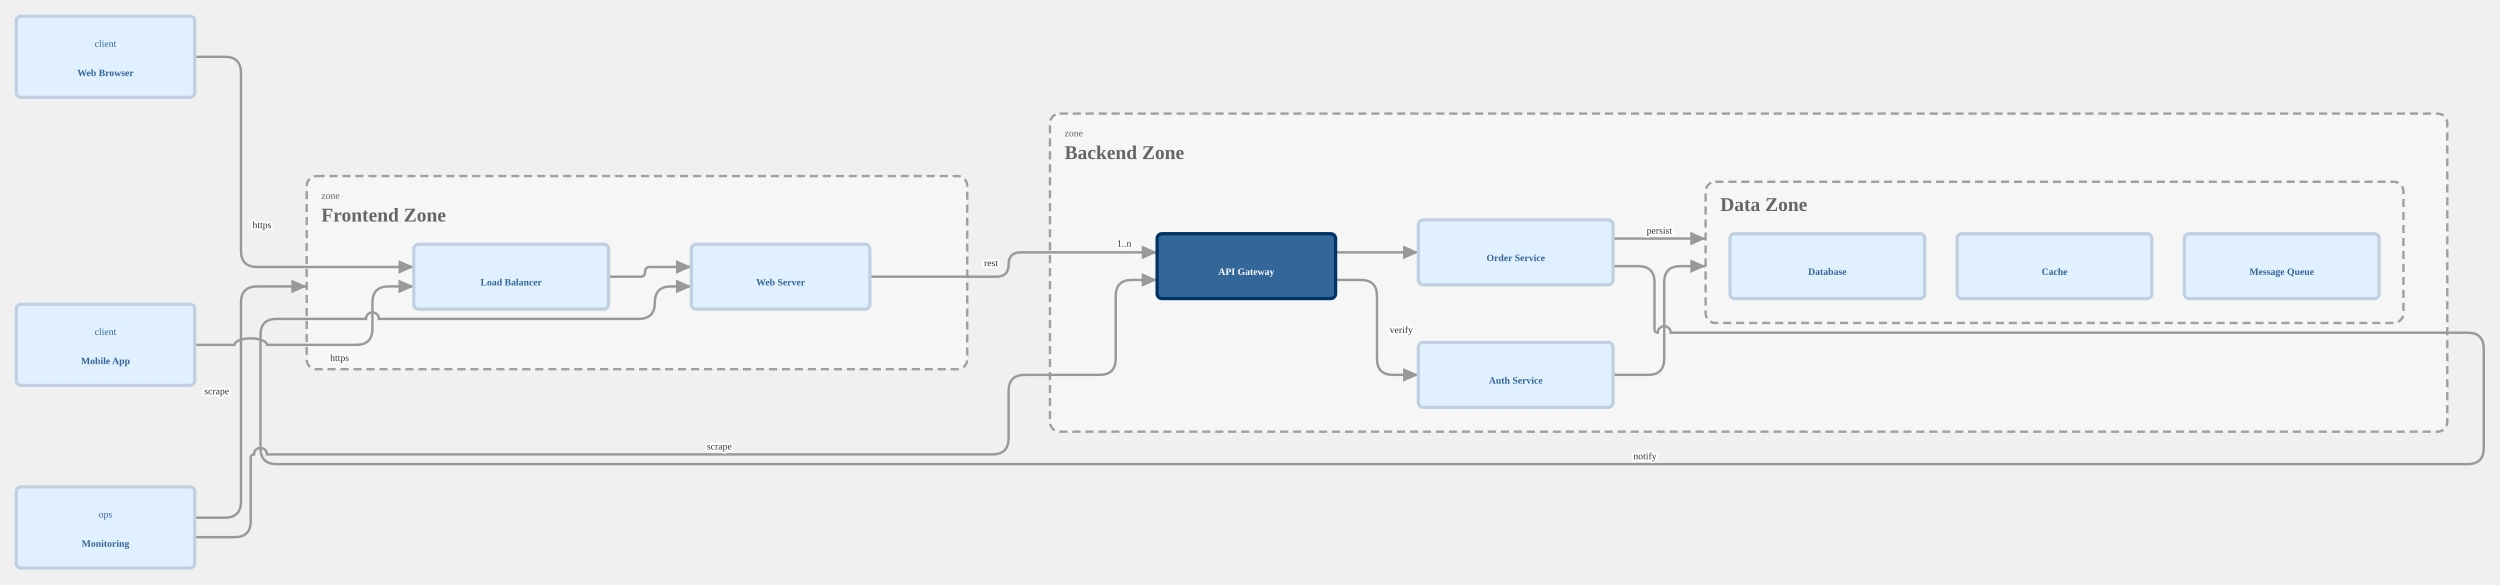
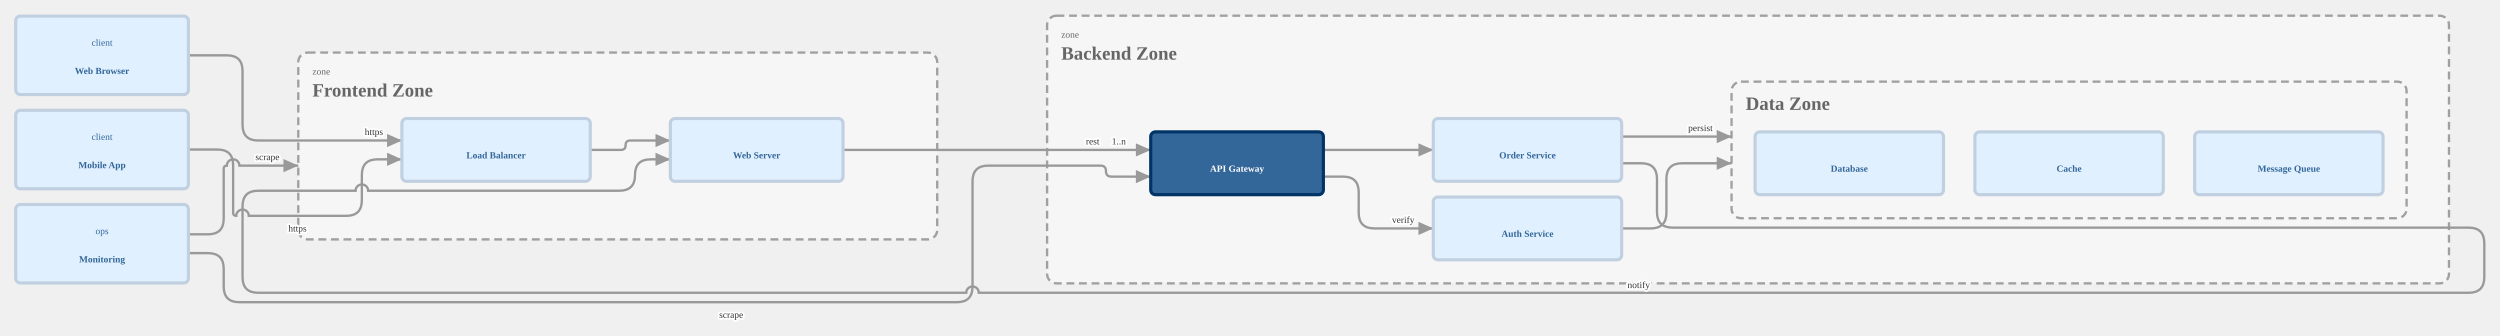
- <svg xmlns="http://www.w3.org/2000/svg" xmlns:xlink="http://www.w3.org/1999/xlink" viewBox="20 20 3081 720" width="3081" height="720">
+ <svg xmlns="http://www.w3.org/2000/svg" xmlns:xlink="http://www.w3.org/1999/xlink" viewBox="20 20 3185 428" width="3185" height="428">
  <defs>
    <style>
.gradia-1b78e744 { fill: none; stroke: #999999; stroke-width: 3 }
.gradia-72a34555 { fill: #999999 }
.gradia-8a894d87 { font-family: var(--gradia-font-family, 'Helvetica'), ui-sans-serif, -apple-system, Helvetica, Arial, sans-serif; font-size: var(--gradia-size-font-edge, 16px); text-anchor: end; fill: #333333; stroke: var(--gradia-color-edge-halo, #ffffff); stroke-width: 4.5; paint-order: stroke; stroke-linejoin: round }
.gradia-11dad4ff { font-family: var(--gradia-font-family, 'Helvetica'), ui-sans-serif, -apple-system, Helvetica, Arial, sans-serif; font-size: var(--gradia-size-font-edge, 16px); text-anchor: middle; fill: #333333; stroke: var(--gradia-color-edge-halo, #ffffff); stroke-width: 4.5; paint-order: stroke; stroke-linejoin: round }
.gradia-cc24e345 { font-family: var(--gradia-font-family, 'Helvetica'), ui-sans-serif, -apple-system, Helvetica, Arial, sans-serif; font-size: var(--gradia-size-font-arity, 16px); text-anchor: middle; fill: #333333; stroke: var(--gradia-color-edge-halo, #ffffff); stroke-width: 4.5; paint-order: stroke; stroke-linejoin: round }
.gradia-a6a22853 { fill: #e0f0ff; stroke: #c0d0e0; stroke-width: 4 }
.gradia-eb505b30 { fill: none; stroke: #336699; stroke-width: 2.5; stroke-linecap: round; stroke-linejoin: round }
.gradia-776a87aa { font-family: var(--gradia-font-family, 'Helvetica'), ui-sans-serif, -apple-system, Helvetica, Arial, sans-serif; font-size: var(--gradia-size-font-type, 16px); text-anchor: middle; fill: #336699 }
.gradia-769fb48f { font-family: var(--gradia-font-family, 'Helvetica'), ui-sans-serif, -apple-system, Helvetica, Arial, sans-serif; font-size: var(--gradia-size-font-node, 30px); font-weight: 600; text-anchor: middle; fill: #336699 }
.gradia-ceed8dfe { fill: #336699; stroke: #003366; stroke-width: 4 }
.gradia-823c8733 { fill: none; stroke: #ffffff; stroke-width: 2.5; stroke-linecap: round; stroke-linejoin: round }
.gradia-fc3c7305 { font-family: var(--gradia-font-family, 'Helvetica'), ui-sans-serif, -apple-system, Helvetica, Arial, sans-serif; font-size: var(--gradia-size-font-node, 30px); font-weight: 600; text-anchor: middle; fill: #ffffff }
.gradia-c2ff906f { fill: var(--gradia-color-container-box, #f6f6f6); stroke: var(--gradia-color-container-border, #a0a0a0); stroke-width: 3 }
.gradia-466acfed { font-family: var(--gradia-font-family, 'Helvetica'), ui-sans-serif, -apple-system, Helvetica, Arial, sans-serif; font-size: var(--gradia-size-font-type, 16px); fill: var(--gradia-color-container-name, #666666) }
.gradia-a062cd18 { font-family: var(--gradia-font-family, 'Helvetica'), ui-sans-serif, -apple-system, Helvetica, Arial, sans-serif; font-size: 24px; font-weight: 600; fill: var(--gradia-color-container-name, #666666) }
</style>
    <marker id="gradia-177d5b06e99c-arrow" viewBox="0 0 10 10" refX="9" refY="5" markerWidth="21" markerHeight="21" markerUnits="userSpaceOnUse" orient="auto-start-reverse">
      <path d="M 0 1 L 9 5 L 0 9 z" class="gradia-72a34555" />
    </marker>
  </defs>
  <a href="#frontend" xlink:href="#frontend">
-     <rect x="398" y="237" width="814" height="238" rx="12" class="gradia-c2ff906f" stroke-dasharray="10 6" />
-     <text x="416" y="265" class="gradia-466acfed">zone</text>
-     <text x="416" y="293" class="gradia-a062cd18">Frontend Zone</text>
+     <rect x="400" y="87" width="814" height="238" rx="12" class="gradia-c2ff906f" stroke-dasharray="10 6" />
+     <text x="418" y="115" class="gradia-466acfed">zone</text>
+     <text x="418" y="143" class="gradia-a062cd18">Frontend Zone</text>
  </a>
-   <rect x="1314" y="160" width="1722" height="392" rx="12" class="gradia-c2ff906f" stroke-dasharray="10 6" />
-   <text x="1332" y="188" class="gradia-466acfed">zone</text>
-   <text x="1332" y="216" class="gradia-a062cd18">Backend Zone</text>
-   <rect x="2122" y="244" width="860" height="174" rx="12" class="gradia-c2ff906f" stroke-dasharray="10 6" />
-   <text x="2140" y="280" class="gradia-a062cd18">Data Zone</text>
-   <path d="M 770 361 L 809 361 Q 815 361 815 355 L 815 355 Q 815 349 821 349 L 872 349" class="gradia-1b78e744" marker-end="url(#gradia-177d5b06e99c-arrow)" />
-   <path d="M 1666 365 L 1697 365 Q 1717 365 1717 385 L 1717 462 Q 1717 482 1737 482 L 1768 482" class="gradia-1b78e744" marker-end="url(#gradia-177d5b06e99c-arrow)" />
-   <path d="M 1666 331 L 1768 331" class="gradia-1b78e744" marker-end="url(#gradia-177d5b06e99c-arrow)" />
-   <path d="M 2008 314 L 2122 314" class="gradia-1b78e744" marker-end="url(#gradia-177d5b06e99c-arrow)" />
-   <path d="M 2008 482 L 2051 482 Q 2071 482 2071 462 L 2071 368 Q 2071 348 2091 348 L 2122 348" class="gradia-1b78e744" marker-end="url(#gradia-177d5b06e99c-arrow)" />
-   <path d="M 260 90 L 297 90 Q 317 90 317 110 L 317 329 Q 317 349 337 349 L 530 349" class="gradia-1b78e744" marker-end="url(#gradia-177d5b06e99c-arrow)" />
-   <path d="M 260 445 L 309 445 A 20 8 0 0 1 349 445 L 459 445 Q 479 445 479 425 L 479 393 Q 479 373 499 373 L 530 373" class="gradia-1b78e744" marker-end="url(#gradia-177d5b06e99c-arrow)" />
-   <path d="M 1092 361 L 1248 361 Q 1263 361 1263 346 L 1263 346 Q 1263 331 1278 331 L 1446 331" class="gradia-1b78e744" marker-end="url(#gradia-177d5b06e99c-arrow)" />
-   <path d="M 2008 348 L 2039 348 Q 2059 348 2059 368 L 2059 426 Q 2059 430 2063 430 L 2063 430 A 8 8 0 0 1 2079 430 L 3061 430 Q 3081 430 3081 450 L 3081 572 Q 3081 592 3061 592 L 361 592 Q 341 592 341 572 L 341 433 Q 341 413 361 413 L 471 413 A 8 8 0 0 1 487 413 L 807 413 Q 827 413 827 393 L 827 393 Q 827 373 847 373 L 872 373" class="gradia-1b78e744" marker-end="url(#gradia-177d5b06e99c-arrow)" />
-   <path d="M 260 658 L 297 658 Q 317 658 317 638 L 317 393 Q 317 373 337 373 L 398 373" class="gradia-1b78e744" marker-end="url(#gradia-177d5b06e99c-arrow)" />
-   <path d="M 260 682 L 309 682 Q 329 682 329 662 L 329 584 Q 329 580 333 580 L 333 580 A 8 8 0 0 1 349 580 L 1243 580 Q 1263 580 1263 560 L 1263 502 Q 1263 482 1283 482 L 1375 482 Q 1395 482 1395 462 L 1395 385 Q 1395 365 1415 365 L 1446 365" class="gradia-1b78e744" marker-end="url(#gradia-177d5b06e99c-arrow)" />
-   <rect x="40" y="40" width="220" height="100" rx="6" class="gradia-a6a22853" />
-   <text x="150" y="77.8" class="gradia-776a87aa">client</text>
-   <text x="150" y="113.8" class="gradia-769fb48f">Web Browser</text>
-   <rect x="40" y="395" width="220" height="100" rx="6" class="gradia-a6a22853" />
-   <text x="150" y="432.8" class="gradia-776a87aa">client</text>
-   <text x="150" y="468.8" class="gradia-769fb48f">Mobile App</text>
-   <rect x="40" y="620" width="220" height="100" rx="6" class="gradia-a6a22853" />
-   <text x="150" y="657.8" class="gradia-776a87aa">ops</text>
-   <text x="150" y="693.8" class="gradia-769fb48f">Monitoring</text>
-   <rect x="530" y="321" width="240" height="80" rx="6" class="gradia-a6a22853" />
-   <text x="650" y="371.8" class="gradia-769fb48f">Load Balancer</text>
-   <rect x="872" y="321" width="220" height="80" rx="6" class="gradia-a6a22853" />
-   <text x="982" y="371.8" class="gradia-769fb48f">Web Server</text>
-   <rect x="1446" y="308" width="220" height="80" rx="6" class="gradia-ceed8dfe" />
-   <text x="1556" y="358.8" class="gradia-fc3c7305">API Gateway</text>
-   <rect x="1768" y="442" width="240" height="80" rx="6" class="gradia-a6a22853" />
-   <text x="1888" y="492.8" class="gradia-769fb48f">Auth Service</text>
-   <rect x="1768" y="291" width="240" height="80" rx="6" class="gradia-a6a22853" />
-   <text x="1888" y="341.8" class="gradia-769fb48f">Order Service</text>
-   <rect x="2152" y="308" width="240" height="80" rx="6" class="gradia-a6a22853" />
-   <text x="2272" y="358.8" class="gradia-769fb48f">Database</text>
-   <rect x="2432" y="308" width="240" height="80" rx="6" class="gradia-a6a22853" />
-   <text x="2552" y="358.8" class="gradia-769fb48f">Cache</text>
-   <rect x="2712" y="308" width="240" height="80" rx="6" class="gradia-a6a22853" />
-   <text x="2832" y="358.8" class="gradia-769fb48f">Message Queue</text>
-   <text x="1746.96" y="430.5" class="gradia-11dad4ff">verify</text>
-   <text x="2065" y="308" class="gradia-11dad4ff">persist</text>
-   <text x="342.8" y="301.188" class="gradia-11dad4ff">https</text>
-   <text x="438.489" y="465" class="gradia-11dad4ff">https</text>
-   <text x="1241.36" y="348" class="gradia-11dad4ff">rest</text>
-   <text x="2047.26" y="586" class="gradia-11dad4ff">notify</text>
-   <text x="287.04" y="505.938" class="gradia-11dad4ff">scrape</text>
-   <text x="906.51" y="574" class="gradia-11dad4ff">scrape</text>
-   <text x="1405.36" y="324" class="gradia-cc24e345">1..n</text>
+   <rect x="1354" y="40" width="1786" height="341" rx="12" class="gradia-c2ff906f" stroke-dasharray="10 6" />
+   <text x="1372" y="68" class="gradia-466acfed">zone</text>
+   <text x="1372" y="96" class="gradia-a062cd18">Backend Zone</text>
+   <rect x="2226" y="124" width="860" height="174" rx="12" class="gradia-c2ff906f" stroke-dasharray="10 6" />
+   <text x="2244" y="160" class="gradia-a062cd18">Data Zone</text>
+   <path d="M 772 211 L 811 211 Q 817 211 817 205 L 817 205 Q 817 199 823 199 L 874 199" class="gradia-1b78e744" marker-end="url(#gradia-177d5b06e99c-arrow)" />
+   <path d="M 1706 245 L 1731 245 Q 1751 245 1751 265 L 1751 291 Q 1751 311 1771 311 L 1846 311" class="gradia-1b78e744" marker-end="url(#gradia-177d5b06e99c-arrow)" />
+   <path d="M 1706 211 L 1846 211" class="gradia-1b78e744" marker-end="url(#gradia-177d5b06e99c-arrow)" />
+   <path d="M 2086 194 L 2226 194" class="gradia-1b78e744" marker-end="url(#gradia-177d5b06e99c-arrow)" />
+   <path d="M 2086 311 L 2123 311 Q 2143 311 2143 291 L 2143 248 Q 2143 228 2163 228 L 2226 228" class="gradia-1b78e744" marker-end="url(#gradia-177d5b06e99c-arrow)" />
+   <path d="M 260 90.5 L 309 90.5 Q 329 90.5 329 110.5 L 329 179 Q 329 199 349 199 L 532 199" class="gradia-1b78e744" marker-end="url(#gradia-177d5b06e99c-arrow)" />
+   <path d="M 260 210.5 L 297 210.5 Q 317 210.5 317 230.5 L 317 291 Q 317 295 321 295 L 321 295 A 8 8 0 0 1 337 295 L 461 295 Q 481 295 481 275 L 481 243 Q 481 223 501 223 L 532 223" class="gradia-1b78e744" marker-end="url(#gradia-177d5b06e99c-arrow)" />
+   <path d="M 1094 211 L 1486 211" class="gradia-1b78e744" marker-end="url(#gradia-177d5b06e99c-arrow)" />
+   <path d="M 2086 228 L 2111 228 Q 2131 228 2131 248 L 2131 290 Q 2131 310 2151 310 L 3165 310 Q 3185 310 3185 330 L 3185 373 Q 3185 393 3165 393 L 1267 393 A 8 8 0 0 0 1251 393 L 349 393 Q 329 393 329 373 L 329 283 Q 329 263 349 263 L 473 263 A 8 8 0 0 1 489 263 L 809 263 Q 829 263 829 243 L 829 243 Q 829 223 849 223 L 874 223" class="gradia-1b78e744" marker-end="url(#gradia-177d5b06e99c-arrow)" />
+   <path d="M 260 318.5 L 285 318.5 Q 305 318.5 305 298.5 L 305 235 Q 305 231 309 231 L 309 231 A 8 8 0 0 1 325 231 L 400 231" class="gradia-1b78e744" marker-end="url(#gradia-177d5b06e99c-arrow)" />
+   <path d="M 260 342.5 L 285 342.5 Q 305 342.5 305 362.5 L 305 385 Q 305 405 325 405 L 1239 405 Q 1259 405 1259 385 L 1259 251 Q 1259 231 1279 231 L 1422 231 Q 1429 231 1429 238 L 1429 238 Q 1429 245 1436 245 L 1486 245" class="gradia-1b78e744" marker-end="url(#gradia-177d5b06e99c-arrow)" />
+   <rect x="40" y="40.5" width="220" height="100" rx="6" class="gradia-a6a22853" />
+   <text x="150" y="78.3" class="gradia-776a87aa">client</text>
+   <text x="150" y="114.3" class="gradia-769fb48f">Web Browser</text>
+   <rect x="40" y="160.5" width="220" height="100" rx="6" class="gradia-a6a22853" />
+   <text x="150" y="198.3" class="gradia-776a87aa">client</text>
+   <text x="150" y="234.3" class="gradia-769fb48f">Mobile App</text>
+   <rect x="40" y="280.5" width="220" height="100" rx="6" class="gradia-a6a22853" />
+   <text x="150" y="318.3" class="gradia-776a87aa">ops</text>
+   <text x="150" y="354.3" class="gradia-769fb48f">Monitoring</text>
+   <rect x="532" y="171" width="240" height="80" rx="6" class="gradia-a6a22853" />
+   <text x="652" y="221.8" class="gradia-769fb48f">Load Balancer</text>
+   <rect x="874" y="171" width="220" height="80" rx="6" class="gradia-a6a22853" />
+   <text x="984" y="221.8" class="gradia-769fb48f">Web Server</text>
+   <rect x="1486" y="188" width="220" height="80" rx="6" class="gradia-ceed8dfe" />
+   <text x="1596" y="238.8" class="gradia-fc3c7305">API Gateway</text>
+   <rect x="1846" y="271" width="240" height="80" rx="6" class="gradia-a6a22853" />
+   <text x="1966" y="321.8" class="gradia-769fb48f">Auth Service</text>
+   <rect x="1846" y="171" width="240" height="80" rx="6" class="gradia-a6a22853" />
+   <text x="1966" y="221.8" class="gradia-769fb48f">Order Service</text>
+   <rect x="2256" y="188" width="240" height="80" rx="6" class="gradia-a6a22853" />
+   <text x="2376" y="238.8" class="gradia-769fb48f">Database</text>
+   <rect x="2536" y="188" width="240" height="80" rx="6" class="gradia-a6a22853" />
+   <text x="2656" y="238.8" class="gradia-769fb48f">Cache</text>
+   <rect x="2816" y="188" width="240" height="80" rx="6" class="gradia-a6a22853" />
+   <text x="2936" y="238.8" class="gradia-769fb48f">Message Queue</text>
+   <text x="1822" y="304" class="gradia-8a894d87">verify</text>
+   <text x="2202" y="187" class="gradia-8a894d87">persist</text>
+   <text x="508" y="192" class="gradia-8a894d87">https</text>
+   <text x="1420.72" y="204" class="gradia-8a894d87">rest</text>
+   <text x="376" y="224" class="gradia-8a894d87">scrape</text>
+   <text x="399" y="315" class="gradia-11dad4ff">https</text>
+   <text x="2107.76" y="387" class="gradia-11dad4ff">notify</text>
+   <text x="951.515" y="425" class="gradia-11dad4ff">scrape</text>
+   <text x="1445.36" y="204" class="gradia-cc24e345">1..n</text>
</svg>
